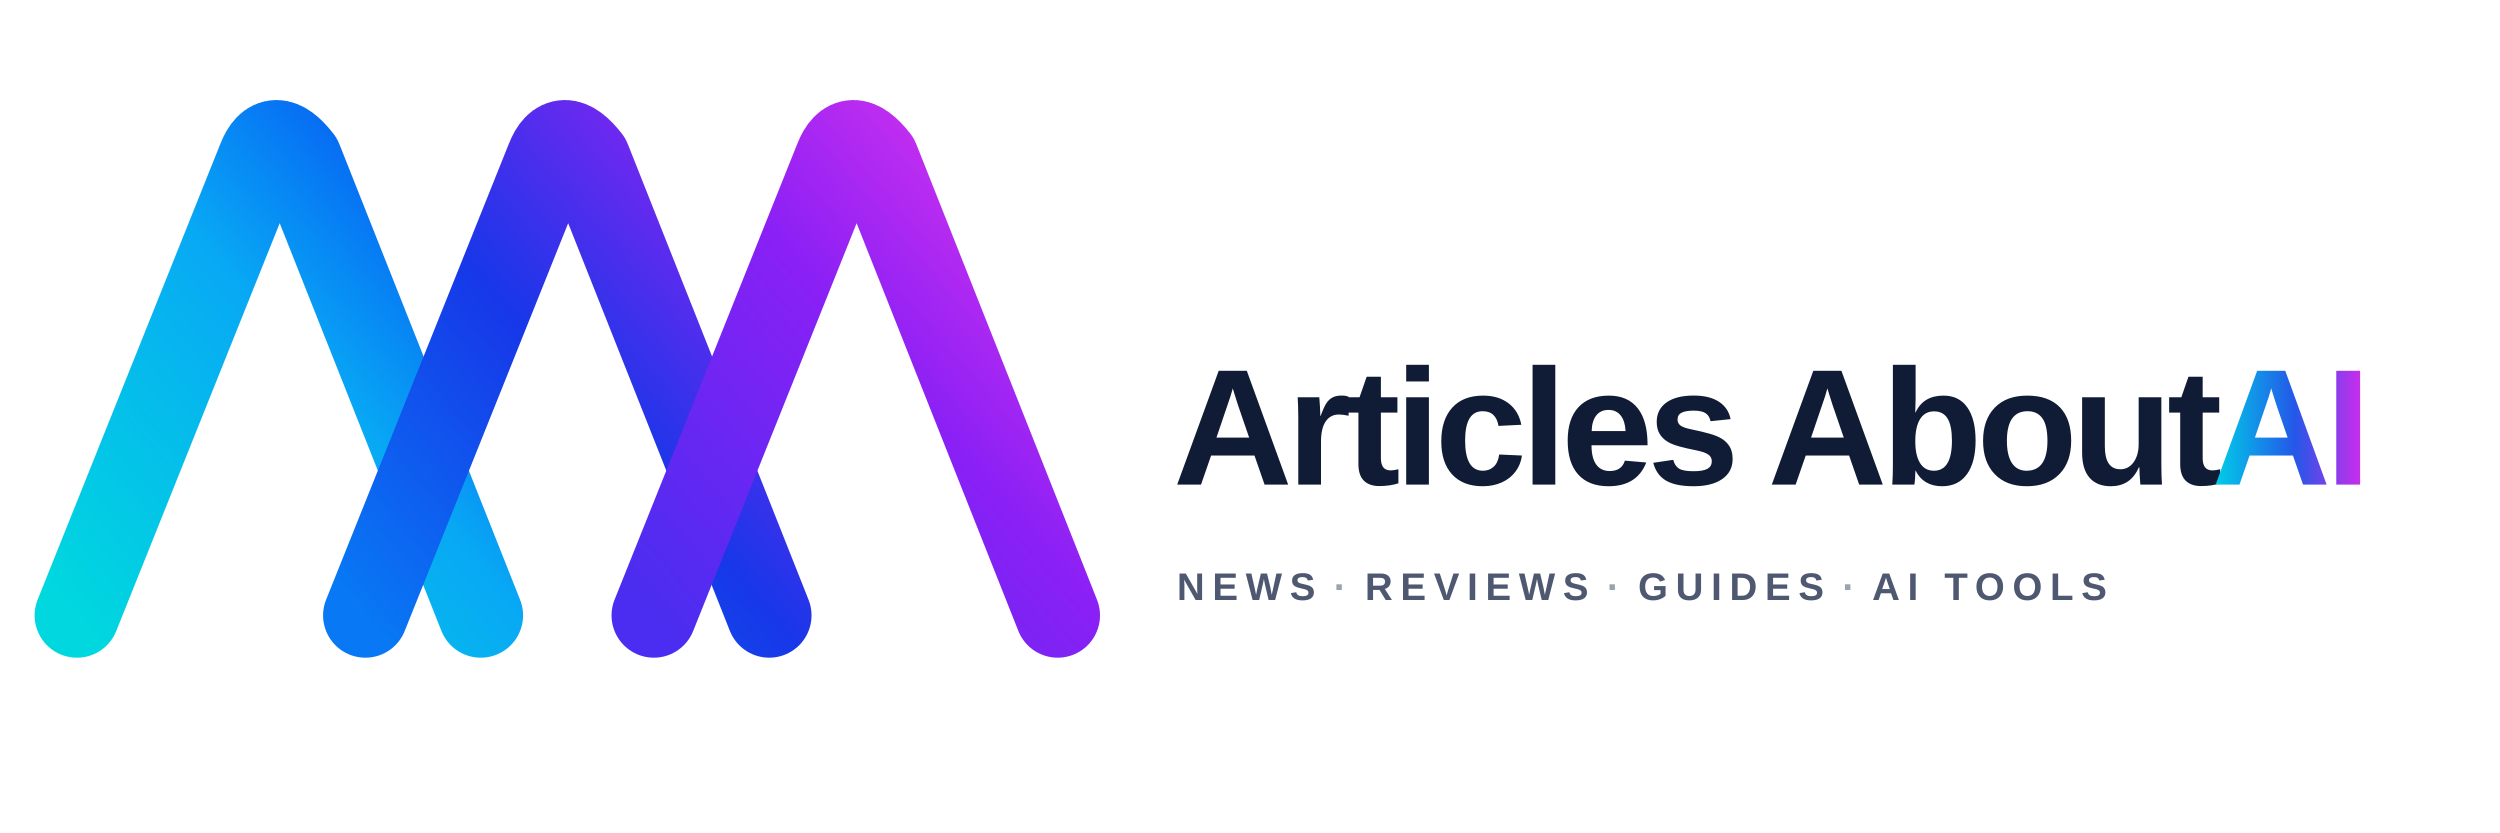
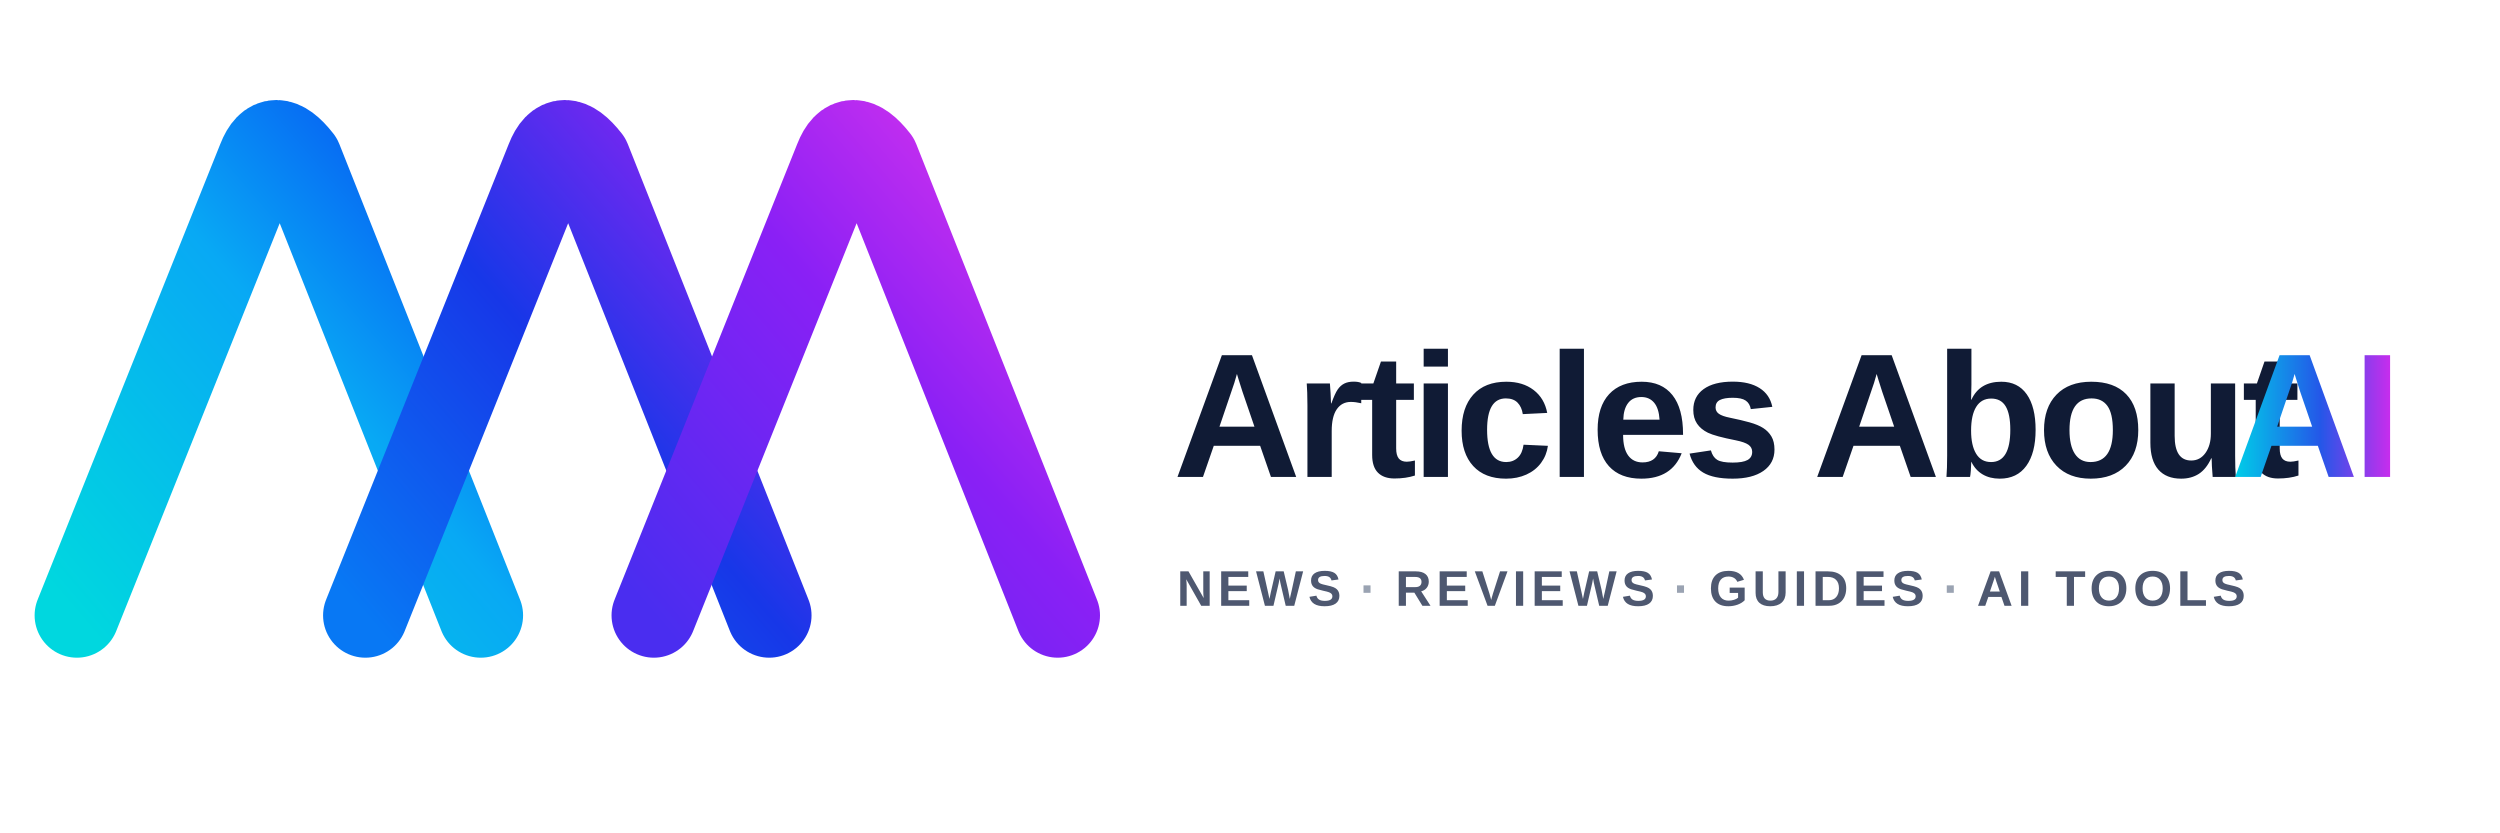
<svg xmlns="http://www.w3.org/2000/svg" viewBox="0 0 1300 433" role="img" aria-labelledby="title">
  <defs>
    <linearGradient id="cyanBlue" x1="0" y1="1" x2="1" y2="0">
      <stop stop-color="#00d7df" />
      <stop offset=".55" stop-color="#08a9f4" />
      <stop offset="1" stop-color="#0648f3" />
    </linearGradient>
    <linearGradient id="bluePurple" x1="0" y1="1" x2="1" y2="0">
      <stop stop-color="#0878f4" />
      <stop offset=".5" stop-color="#1737e8" />
      <stop offset="1" stop-color="#9b21f4" />
    </linearGradient>
    <linearGradient id="purplePink" x1="0" y1="1" x2="1" y2="0">
      <stop stop-color="#4a2df0" />
      <stop offset=".55" stop-color="#8a20f5" />
      <stop offset="1" stop-color="#df35ed" />
    </linearGradient>
    <linearGradient id="ai" x1="0" y1="0" x2="1" y2="0">
      <stop stop-color="#00cde8" />
      <stop offset=".55" stop-color="#2457e8" />
      <stop offset="1" stop-color="#c72ded" />
    </linearGradient>
  </defs>
  <g fill="none" stroke-linecap="round" stroke-linejoin="round" stroke-width="44">
    <path d="M40 320 L135 83 Q142 65 156 83 L250 320" stroke="url(#cyanBlue)" />
    <path d="M190 320 L285 83 Q292 65 306 83 L400 320" stroke="url(#bluePurple)" />
    <path d="M340 320 L435 83 Q442 65 456 83 L550 320" stroke="url(#purplePink)" />
  </g>
-   <text x="610" y="252" font-family="Arial,Helvetica,sans-serif" font-size="86" font-weight="800" letter-spacing="-3" fill="#101b35">Articles About</text>
-   <text x="1150" y="252" font-family="Arial,Helvetica,sans-serif" font-size="86" font-weight="800" letter-spacing="-3" fill="url(#ai)">AI</text>
-   <text x="612" y="312" font-family="Arial,Helvetica,sans-serif" font-size="20" font-weight="700" letter-spacing="4" fill="#4e5870">NEWS <tspan fill="#9aa3b2">·</tspan> REVIEWS <tspan fill="#9aa3b2">·</tspan> GUIDES <tspan fill="#9aa3b2">·</tspan> AI TOOLS</text>
+   <text x="610" y="248" font-family="Arial,Helvetica,sans-serif" font-size="92" font-weight="800" letter-spacing="-3" fill="#101b35">Articles About</text>
+   <text x="1160" y="248" font-family="Arial,Helvetica,sans-serif" font-size="92" font-weight="800" letter-spacing="-3" fill="url(#ai)">AI</text>
+   <text x="612" y="315" font-family="Arial,Helvetica,sans-serif" font-size="26" font-weight="700" letter-spacing="2.5" fill="#4e5870">NEWS <tspan fill="#9aa3b2">·</tspan> REVIEWS <tspan fill="#9aa3b2">·</tspan> GUIDES <tspan fill="#9aa3b2">·</tspan> AI TOOLS</text>
</svg>
